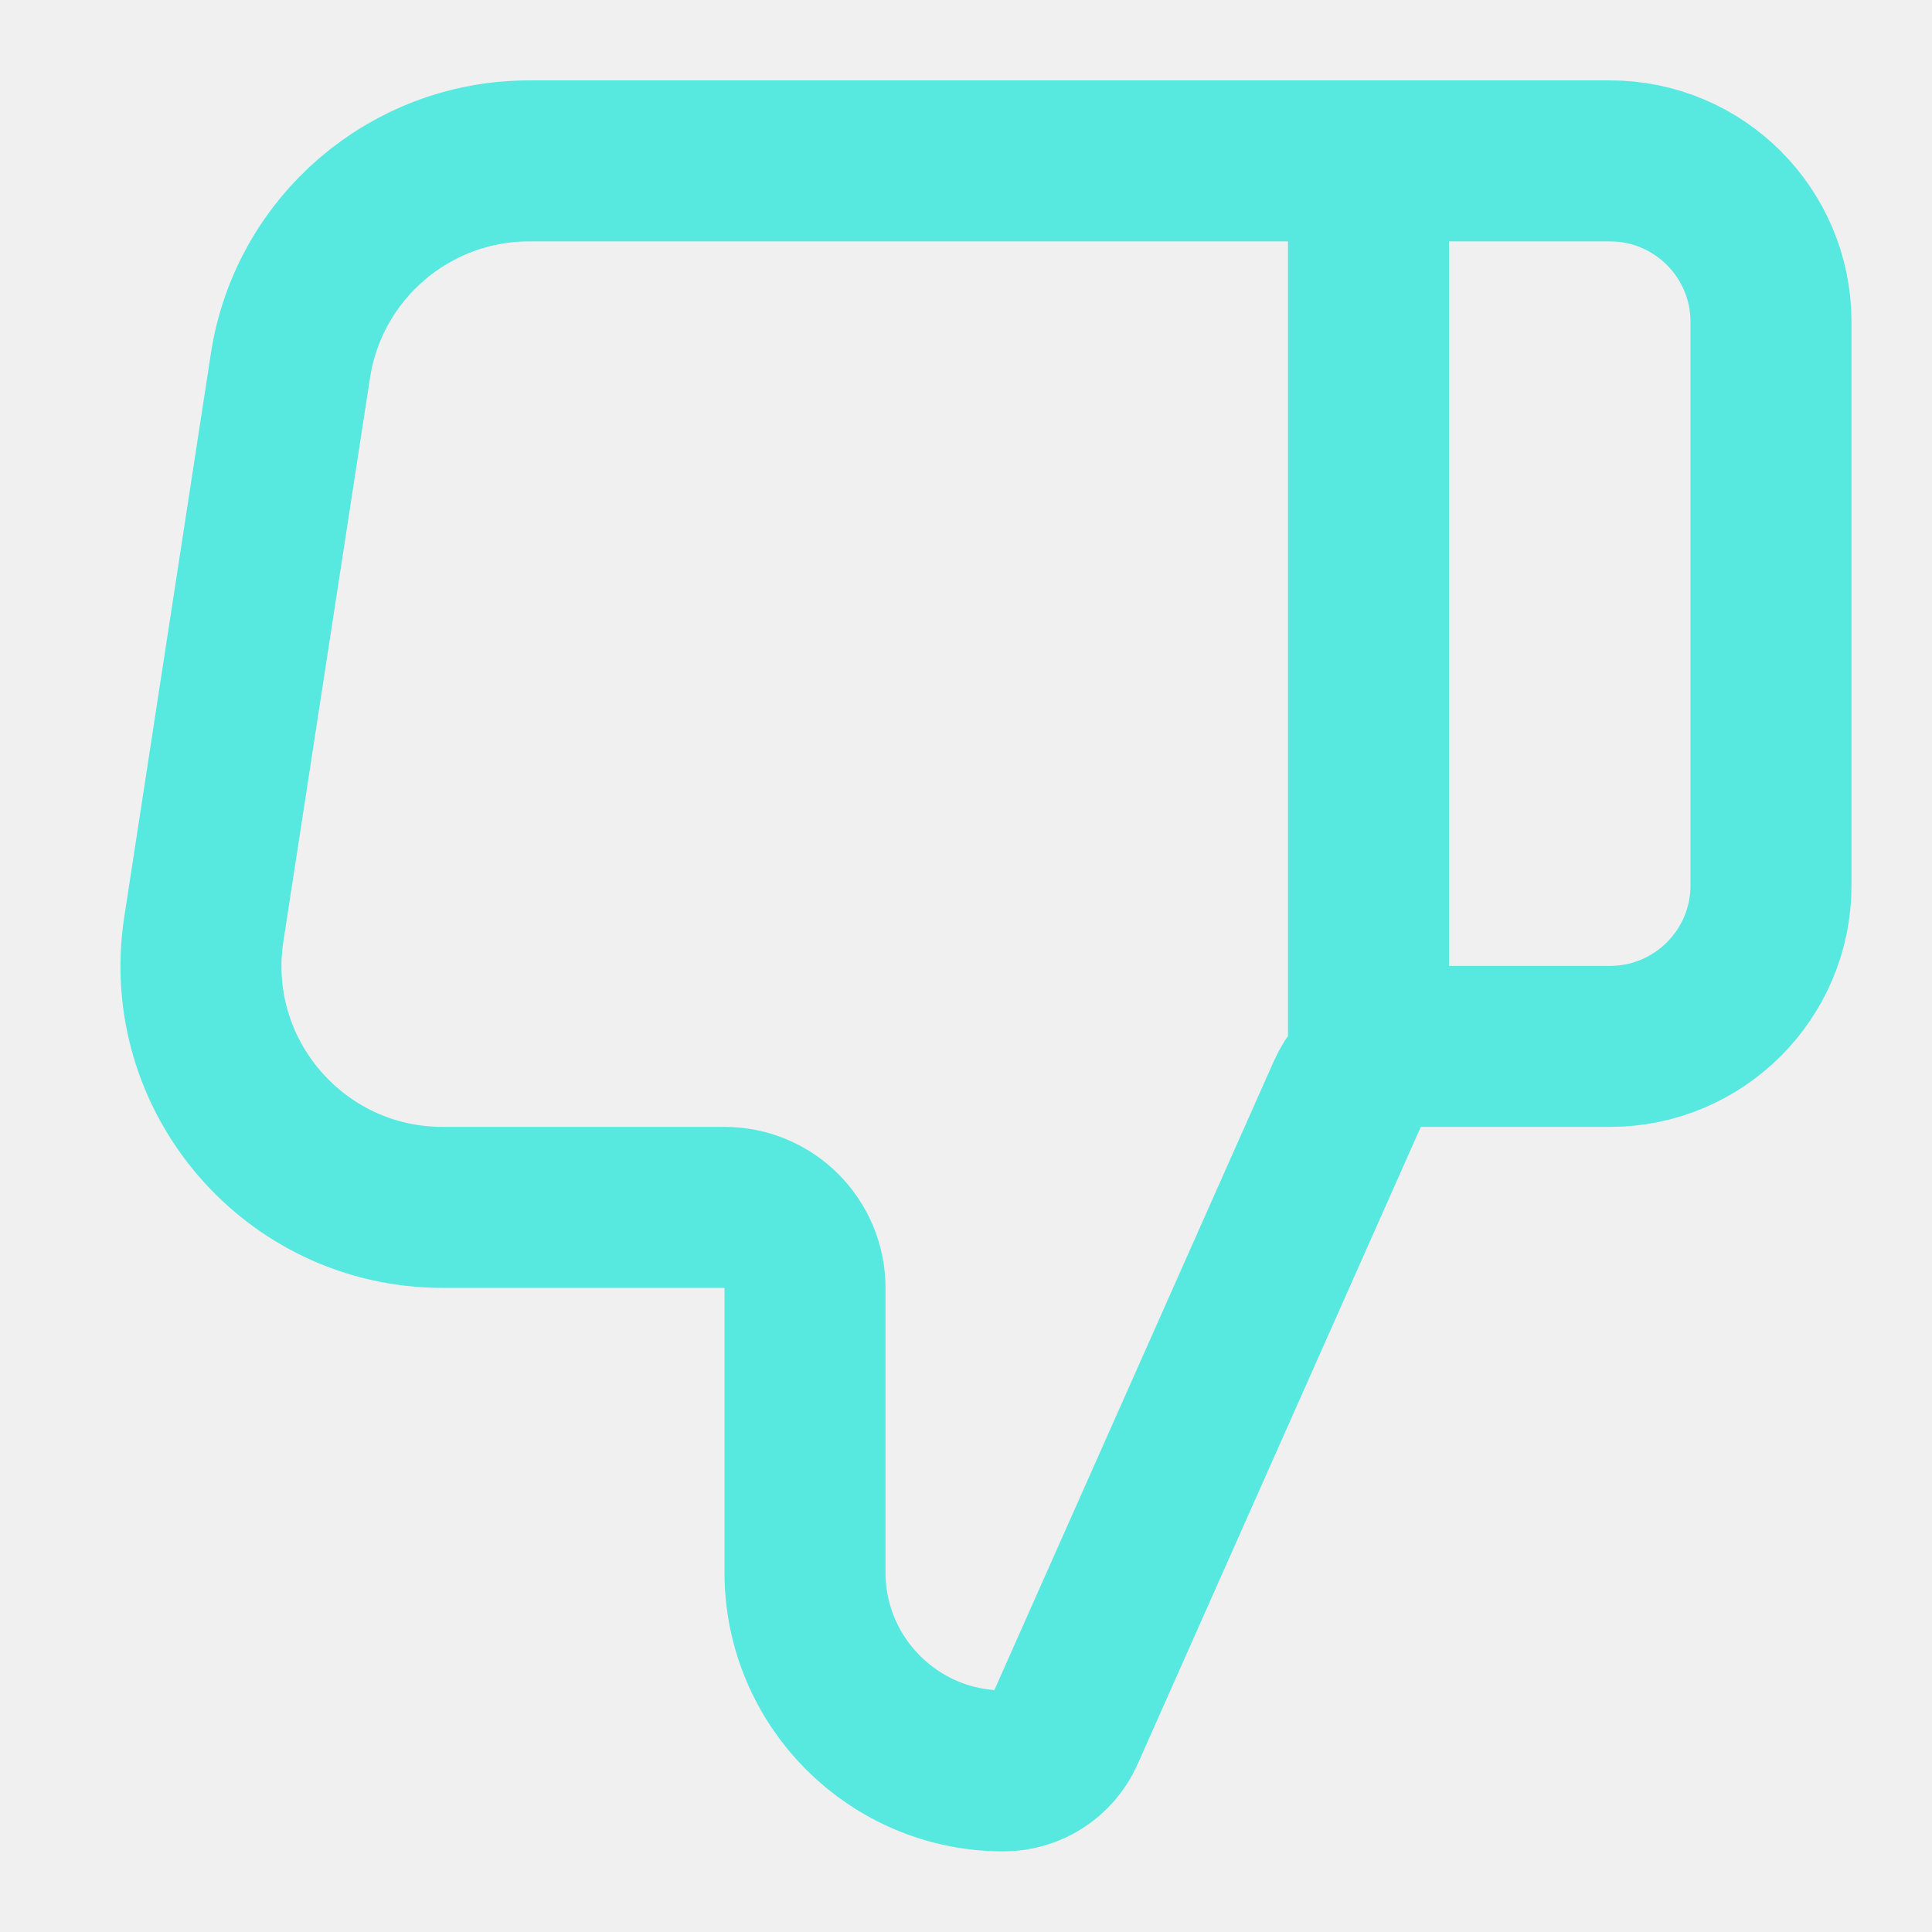
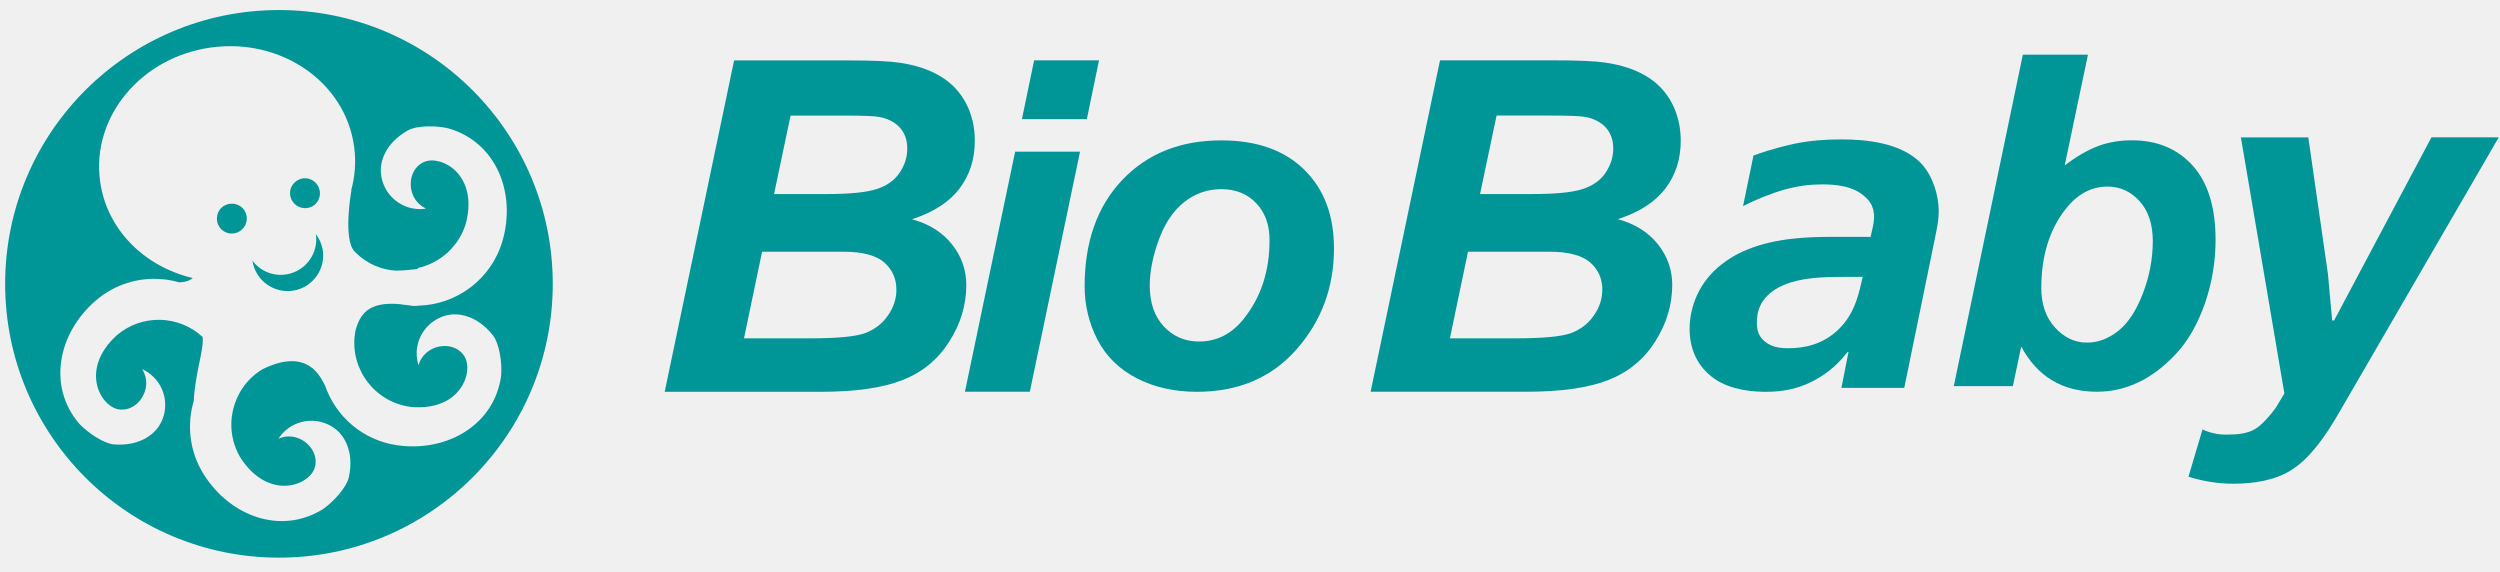
- <svg xmlns="http://www.w3.org/2000/svg" width="18" height="18" viewBox="0 0 18 18" fill="none">
-   <g id="thumbs-up" clip-path="url(#clip0_4133_3168)">
-     <path id="Icon" d="M12.75 1.499L12.75 9.749M16.5 8.249L16.5 2.999C16.5 2.171 15.828 1.499 15 1.499L4.93 1.499C3.82 1.499 2.875 2.309 2.706 3.407L1.899 8.657C1.689 10.02 2.744 11.249 4.123 11.249L6.75 11.249C7.164 11.249 7.5 11.585 7.5 11.999L7.5 14.65C7.5 15.671 8.328 16.499 9.349 16.499C9.593 16.499 9.814 16.356 9.913 16.133L12.552 10.194C12.672 9.924 12.941 9.749 13.237 9.749L15 9.749C15.828 9.749 16.5 9.077 16.5 8.249Z" stroke="#57E8DF" stroke-width="1.5" stroke-linecap="round" stroke-linejoin="round" />
+ <svg xmlns="http://www.w3.org/2000/svg" width="175" height="40" viewBox="0 0 175 40" fill="none">
+   <g id="Group 1250">
+     <path id="Vector" d="M66.63 17.094C65.958 16.251 65.028 15.672 63.839 15.347C65.338 14.861 66.444 14.148 67.162 13.202C67.881 12.261 68.238 11.144 68.238 9.857C68.238 8.896 68.031 8.022 67.623 7.232C67.209 6.441 66.609 5.805 65.819 5.335C65.028 4.859 64.061 4.544 62.924 4.384C62.237 4.28 61.032 4.229 59.316 4.229H51.387L46.528 27.426H57.466C59.885 27.426 61.787 27.152 63.177 26.605C64.573 26.057 65.663 25.157 66.454 23.906C67.245 22.661 67.643 21.337 67.643 19.947C67.638 18.877 67.302 17.931 66.63 17.094ZM62.154 22.087C61.756 22.655 61.229 23.064 60.572 23.312C59.911 23.56 58.618 23.684 56.685 23.684H52.08L53.346 17.621H59.042C60.371 17.621 61.322 17.874 61.895 18.37C62.464 18.872 62.748 19.508 62.748 20.278C62.748 20.914 62.552 21.518 62.154 22.087ZM62.965 12.101C62.609 12.628 62.071 13.01 61.353 13.238C60.634 13.47 59.461 13.584 57.822 13.584H54.184L55.341 8.09H59.042C60.371 8.09 61.213 8.121 61.559 8.188C62.18 8.312 62.66 8.565 63.002 8.948C63.337 9.325 63.508 9.811 63.508 10.4C63.508 11.01 63.327 11.573 62.965 12.101Z" fill="#009698" />
+     <path id="Vector_2" d="M93.379 17.388C93.379 15.077 92.686 13.237 91.291 11.873C89.9 10.508 87.962 9.826 85.481 9.826C82.623 9.826 80.317 10.751 78.555 12.601C76.797 14.457 75.924 16.933 75.924 20.05C75.924 21.378 76.229 22.624 76.823 23.782C77.428 24.945 78.338 25.839 79.563 26.474C80.788 27.105 82.194 27.426 83.77 27.426C86.691 27.426 89.027 26.433 90.764 24.448C92.511 22.463 93.379 20.107 93.379 17.388ZM87.068 22.308C86.225 23.373 85.176 23.906 83.936 23.906C82.943 23.906 82.121 23.554 81.465 22.846C80.808 22.143 80.483 21.187 80.483 19.983C80.483 19.011 80.695 17.946 81.113 16.793C81.537 15.636 82.126 14.757 82.886 14.152C83.646 13.547 84.52 13.242 85.496 13.242C86.489 13.242 87.3 13.563 87.926 14.214C88.551 14.865 88.867 15.723 88.867 16.804C88.872 18.964 88.272 20.799 87.068 22.308Z" fill="#009698" />
+     <path id="Vector_3" d="M75.603 10.617H71.06L67.545 27.421H72.088L75.603 10.617Z" fill="#009698" />
+     <path id="Vector_4" d="M76.932 4.223H72.388L71.535 8.337H76.079L76.932 4.223Z" fill="#009698" />
+     <path id="Vector_5" d="M113.253 15.341C114.752 14.855 115.858 14.142 116.577 13.196C117.295 12.255 117.652 11.139 117.652 9.852C117.652 8.89 117.445 8.017 117.037 7.226C116.623 6.435 116.024 5.799 115.233 5.329C114.442 4.853 113.475 4.538 112.338 4.378C111.651 4.274 110.446 4.223 108.73 4.223H100.801L95.943 27.421H106.88C109.299 27.421 111.201 27.146 112.591 26.599C113.987 26.051 115.078 25.151 115.869 23.901C116.659 22.655 117.057 21.331 117.057 19.941C117.057 18.887 116.721 17.936 116.055 17.098C115.377 16.251 114.447 15.672 113.253 15.341ZM111.568 22.086C111.17 22.655 110.643 23.063 109.986 23.311C109.325 23.559 108.033 23.683 106.099 23.683H101.494L102.76 17.62H108.456C109.785 17.62 110.736 17.874 111.31 18.37C111.878 18.871 112.162 19.507 112.162 20.277C112.162 20.913 111.966 21.518 111.568 22.086ZM112.385 12.1C112.028 12.627 111.491 13.01 110.772 13.237C110.054 13.47 108.88 13.583 107.242 13.583H103.603L104.761 8.089H108.462C109.79 8.089 110.632 8.12 110.979 8.187C111.599 8.311 112.08 8.564 112.421 8.947C112.757 9.324 112.927 9.81 112.927 10.399C112.922 11.009 112.741 11.573 112.385 12.1Z" fill="#009698" />
+     <path id="Vector_6" d="M155.09 16.783C155.09 14.514 154.558 12.787 153.493 11.599C152.428 10.415 151.007 9.821 149.234 9.821C148.381 9.821 147.59 9.955 146.866 10.224C146.143 10.498 145.362 10.947 144.53 11.578L146.158 3.825H141.599L136.766 27.028H140.901L141.486 24.257C142.612 26.366 144.38 27.421 146.784 27.421C147.797 27.421 148.763 27.203 149.688 26.764C150.614 26.325 151.492 25.658 152.335 24.753C153.172 23.849 153.839 22.681 154.346 21.239C154.842 19.802 155.09 18.313 155.09 16.783ZM150.004 20.536C149.544 21.74 148.97 22.613 148.277 23.161C147.585 23.709 146.861 23.983 146.101 23.983C145.233 23.983 144.483 23.627 143.848 22.924C143.212 22.221 142.891 21.295 142.891 20.169C142.891 17.93 143.455 16.09 144.587 14.643C145.409 13.589 146.391 13.061 147.533 13.061C148.407 13.061 149.156 13.403 149.771 14.085C150.386 14.762 150.696 15.698 150.696 16.892C150.691 18.122 150.464 19.331 150.004 20.536Z" fill="#009698" />
+     <path id="Vector_7" d="M170.198 9.619L163.386 22.433H163.251L162.957 19.187L161.582 9.619H156.863L159.907 27.54L159.318 28.522C158.956 29.044 158.305 29.768 157.907 30C157.349 30.362 156.594 30.424 155.844 30.424C155.224 30.424 154.666 30.29 154.175 30.062L153.193 33.37C154.144 33.665 155.188 33.861 156.336 33.861C157.747 33.861 159.282 33.629 160.429 32.879C161.608 32.125 162.657 30.781 163.872 28.651L174.912 9.614H170.198V9.619Z" fill="#009698" />
+     <path id="Vector_8" d="M129.328 24.64H129.396L128.899 27.152H133.298L135.515 16.339C135.614 15.842 135.712 15.346 135.712 14.783C135.712 13.692 135.314 12.338 134.487 11.444C133.065 9.955 130.517 9.759 128.93 9.759C127.773 9.759 126.78 9.826 125.622 10.059C125.193 10.157 124.103 10.389 122.743 10.886L122.014 14.426C122.841 13.997 123.999 13.532 124.925 13.268C125.881 13.005 126.744 12.907 127.535 12.907C128.46 12.907 129.752 13.005 130.579 13.801C131.21 14.364 131.272 15.057 131.106 15.853L130.941 16.582H130.543H127.995C127.235 16.582 126.475 16.613 125.777 16.68C122.867 16.944 121.311 17.869 120.521 18.499C118.934 19.724 118.272 21.477 118.272 23.027C118.272 24.779 119.099 25.87 119.993 26.501C121.218 27.359 122.872 27.426 123.596 27.426C124.785 27.426 125.814 27.23 126.868 26.697C127.576 26.33 128.501 25.73 129.328 24.64ZM125.162 24.376C124.733 24.376 124.072 24.345 123.544 23.911C123.048 23.513 122.981 23.017 122.981 22.624C122.981 22.097 123.012 20.737 124.868 19.947C126.155 19.419 127.545 19.383 129.23 19.383H130.388L130.29 19.812C130.026 20.97 129.695 22.03 128.801 22.955C127.607 24.18 126.186 24.376 125.162 24.376Z" fill="#009698" />
+     <path id="Vector_9" d="M19.526 0.703C8.941 0.703 0.36 9.283 0.36 19.869C0.36 30.455 8.941 39.035 19.526 39.035C30.112 39.035 38.693 30.455 38.693 19.869C38.693 9.283 30.112 0.703 19.526 0.703ZM35.178 16.851C34.397 19.549 31.973 21.322 29.311 21.394C29.125 21.425 28.903 21.425 28.644 21.378C28.624 21.373 28.608 21.373 28.587 21.368C28.407 21.353 28.226 21.327 28.045 21.296C25.817 21.074 25.181 21.978 24.876 23.182C24.866 23.255 24.85 23.322 24.84 23.394C24.509 25.875 26.256 28.15 28.732 28.48C32.221 28.822 33.177 26.056 32.516 24.955C31.988 24.072 30.707 24.009 29.911 24.64C29.606 24.883 29.399 25.209 29.296 25.56C29.254 25.426 29.218 25.291 29.197 25.152C28.97 23.653 30.009 22.252 31.508 22.025C31.973 21.957 33.327 21.963 34.521 23.498C34.945 24.046 35.157 25.369 35.08 26.289C34.625 29.731 31.317 31.639 27.874 31.179C25.429 30.853 23.501 29.168 22.752 26.982C22.71 26.914 22.669 26.842 22.633 26.765C21.77 25.033 20.204 24.95 18.4 25.834C18.374 25.85 18.343 25.865 18.317 25.881C16.198 27.209 15.557 30.005 16.885 32.125C18.849 35.029 21.584 34.001 22.013 32.797C22.359 31.825 21.589 30.801 20.596 30.589C20.214 30.507 19.831 30.558 19.495 30.703C19.573 30.589 19.656 30.476 19.749 30.367C20.762 29.235 22.498 29.142 23.631 30.155C23.977 30.465 24.84 31.52 24.416 33.417C24.266 34.094 23.382 35.097 22.623 35.629C19.676 37.474 16.105 36.141 14.259 33.2C13.257 31.602 13.065 29.726 13.567 28.052C13.577 27.809 13.593 27.55 13.629 27.271C13.882 25.353 14.275 24.325 14.182 23.586C12.518 22.05 9.928 21.963 8.165 23.477C5.581 25.85 7.007 28.403 8.264 28.646C9.277 28.842 10.176 27.933 10.233 26.914C10.254 26.521 10.15 26.154 9.959 25.844C10.083 25.901 10.207 25.968 10.326 26.046C11.592 26.878 11.949 28.584 11.112 29.85C10.853 30.243 9.943 31.251 8 31.111C7.307 31.065 6.186 30.336 5.55 29.664C3.291 27.028 4.077 23.291 6.713 21.032C7.876 20.035 9.292 19.538 10.714 19.518L10.724 19.507C10.724 19.507 10.739 19.513 10.76 19.518C11.365 19.513 11.97 19.595 12.549 19.766C12.864 19.75 13.153 19.694 13.37 19.559C13.417 19.528 13.458 19.497 13.489 19.461C10.119 18.67 7.468 16.075 7.007 12.69C6.392 8.188 9.871 3.996 14.781 3.324C19.692 2.652 24.173 5.753 24.788 10.255C24.933 11.304 24.85 12.333 24.587 13.305H24.602C24.602 13.305 23.977 16.752 24.83 17.616C25.75 18.546 26.773 18.882 27.678 18.944C28.257 18.939 28.768 18.887 29.047 18.851C29.12 18.835 29.192 18.82 29.265 18.804L29.244 18.763C30.81 18.417 32.149 17.243 32.624 15.595C33.482 12.194 30.888 10.839 29.704 11.33C28.753 11.723 28.5 12.979 29.006 13.858C29.203 14.199 29.492 14.447 29.823 14.602C29.688 14.623 29.549 14.638 29.404 14.638C27.884 14.638 26.654 13.408 26.654 11.889C26.654 11.418 26.861 10.079 28.562 9.123C29.166 8.782 30.505 8.772 31.404 8.989C34.743 9.961 36.139 13.511 35.178 16.851Z" fill="#009698" />
+     <path id="Vector_10" d="M16.234 14.257C15.645 14.257 15.19 14.701 15.185 15.285C15.179 15.885 15.639 16.355 16.234 16.35C16.808 16.345 17.273 15.88 17.273 15.301C17.278 14.717 16.818 14.257 16.234 14.257Z" fill="#009698" />
+     <path id="Vector_11" d="M21.356 14.571C21.94 14.571 22.395 14.116 22.395 13.532C22.395 12.953 21.935 12.483 21.361 12.478C20.777 12.472 20.291 12.958 20.302 13.537C20.312 14.116 20.777 14.571 21.356 14.571Z" fill="#009698" />
+     <path id="Vector_12" d="M22.111 16.385C22.312 17.729 21.392 18.99 20.048 19.207C19.108 19.357 18.208 18.965 17.671 18.251C17.671 18.262 17.671 18.272 17.676 18.282C17.893 19.637 19.175 20.562 20.529 20.345C21.883 20.128 22.809 18.846 22.591 17.491C22.519 17.073 22.349 16.701 22.111 16.385Z" fill="#009698" />
  </g>
-   <defs>
-     <clipPath id="clip0_4133_3168">
-       <rect width="18" height="18" fill="white" transform="translate(18 17.999) rotate(-180)" />
-     </clipPath>
-   </defs>
</svg>
